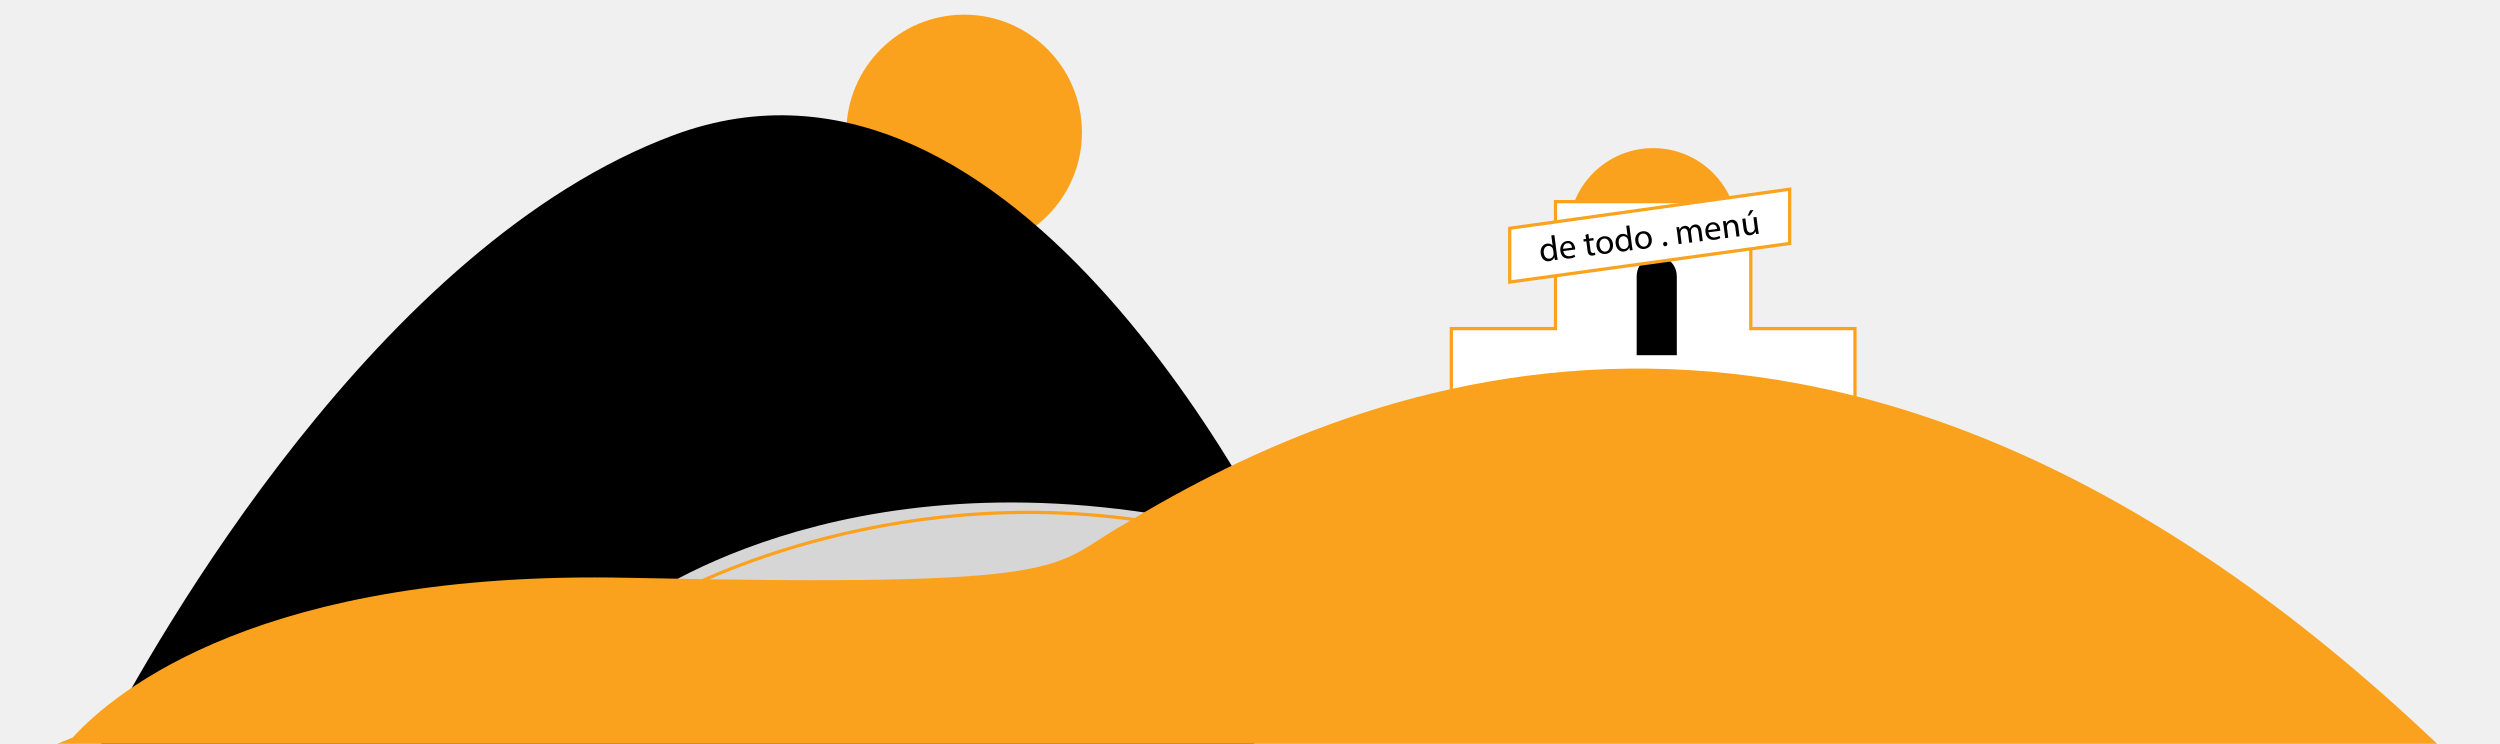
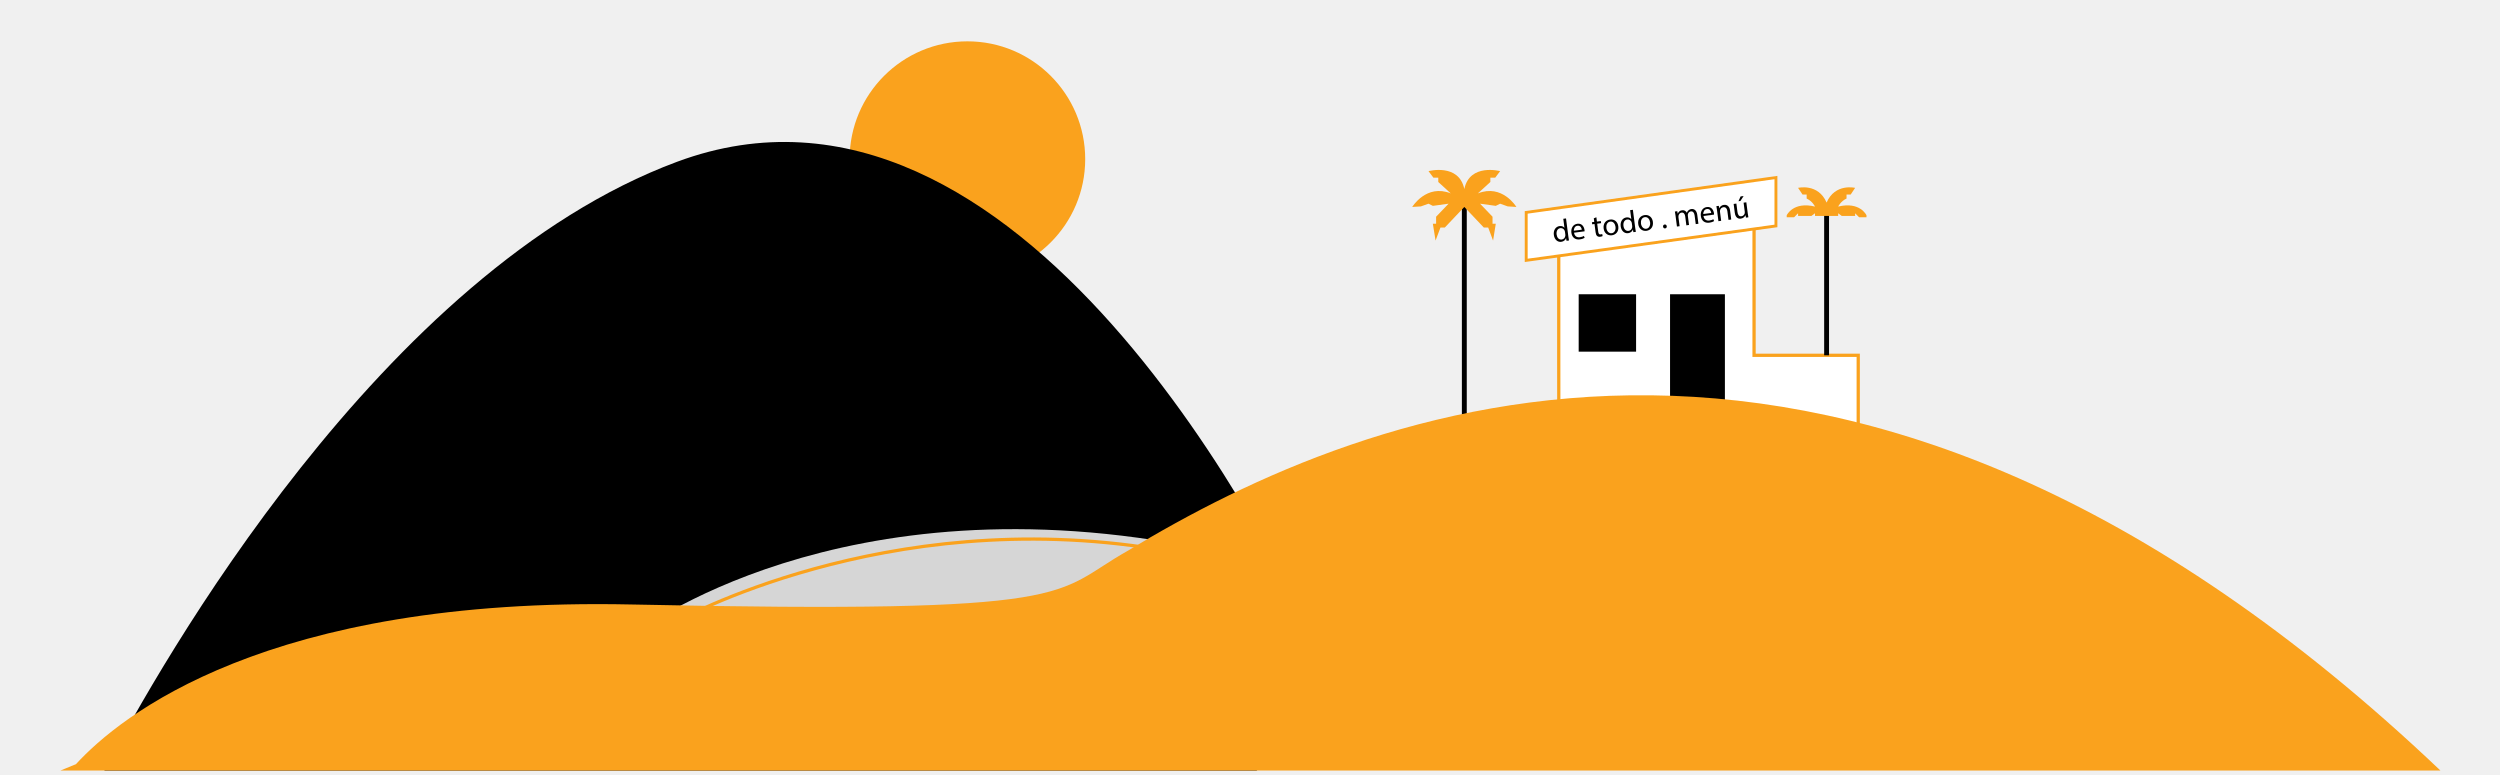
- <svg xmlns="http://www.w3.org/2000/svg" version="1.1" id="Layer_1" x="0px" y="0px" width="768px" height="228.5px" viewBox="0 383.5 768 228.5" enable-background="new 0 383.5 768 228.5" xml:space="preserve">
-   <circle fill="#FAA21D" cx="296.187" cy="424.188" r="36.187" />
+ <svg xmlns="http://www.w3.org/2000/svg" version="1.1" id="Layer_1" x="0px" y="0px" width="768px" height="238px" viewBox="0 0 768 238" enable-background="new 0 0 768 238" xml:space="preserve">
+   <circle fill="#FAA21D" cx="297.187" cy="48.885" r="36.187" />
  <g>
-     <path d="M406,579c-14-33-94-193-199-154C116.304,458.688,47.994,579.664,31.065,612h353.976   C400.501,598.979,409.487,587.221,406,579z" />
+     <path d="M407,203.697c-14-33-94-193-199-154c-90.696,33.688-159.006,154.664-175.935,187h353.976   C401.501,223.675,410.487,211.918,407,203.697z" />
  </g>
-   <path fill="#D6D6D6" d="M194,570c0,0,63-49,175-26s-12,35-12,35l-163,6V570z" />
-   <circle fill="#FAA21D" cx="507.847" cy="455" r="26" />
-   <polygon fill="#FFFFFF" stroke="#FAA21D" stroke-miterlimit="10" points="537.847,484.446 537.847,445.446 507.847,445.446   477.847,445.446 477.847,484.446 445.847,484.446 445.847,515.458 507.847,515.458 569.847,515.458 569.847,484.446 " />
-   <path d="M515.094,468.285L515.094,468.285c0-3.395-2.751-6.146-6.145-6.146s-6.145,2.751-6.145,6.145v0.001h-0.021v24.333h12.334  v-24.333H515.094L515.094,468.285z" />
-   <path fill="#D6D6D6" stroke="#FAA21D" stroke-miterlimit="10" d="M206.667,566.333c0,0,64-36,147.667-22.333s19,41,19,41l-154.427,2  L206.667,566.333z" />
+   <path fill="#D6D6D6" d="M195,194.697c0,0,63-49,175-26s-12,35-12,35l-163,6V194.697z" />
+   <polygon fill="#FFFFFF" stroke="#FAA21D" stroke-miterlimit="10" points="538.847,109.144 538.847,70.144 508.847,70.144   478.847,70.144 478.847,109.144 478.847,109.144 478.875,140.155 508.847,140.155 570.847,140.155 570.847,109.144 " />
  <g>
-     <path fill="#FAA21D" d="M345.341,544.562c0,0-0.001,0-0.002,0C322.007,557.691,333,564,193,561   c-112.18-2.404-157.203,34.354-170.67,49.058c-1.688,0.683-3.282,1.335-4.746,1.942h3.033h18.107H259h489.691   C566.636,439.055,418.777,500.068,345.341,544.562z" />
-   </g>
-   <g>
-     <polygon fill="#FFFFFF" stroke="#FAA31F" stroke-miterlimit="10" points="463.788,453.626 549.788,441.626 549.788,458.293    463.788,470.147  " />
+     <polygon fill="#FFFFFF" stroke="#FAA21D" stroke-width="0.892" stroke-miterlimit="10" points="468.85,65.247 545.567,54.542    545.567,69.41 468.85,79.984  " />
    <g>
-       <path fill="#010101" d="M477.5,455.707l0.811,6.259c0.059,0.46,0.137,0.98,0.215,1.332l-0.847,0.107l-0.157-0.894l-0.021,0.003    c-0.215,0.615-0.789,1.137-1.635,1.245c-1.252,0.161-2.352-0.772-2.555-2.347c-0.232-1.723,0.7-2.918,1.963-3.081    c0.791-0.104,1.375,0.202,1.664,0.589l0.021-0.002l-0.398-3.092L477.5,455.707z M477.145,460.354    c-0.018-0.117-0.048-0.275-0.095-0.391c-0.218-0.581-0.794-1.007-1.5-0.916c-0.976,0.126-1.44,1.057-1.293,2.202    c0.135,1.048,0.76,1.849,1.776,1.717c0.63-0.081,1.154-0.573,1.233-1.302c0.017-0.132,0.011-0.264-0.01-0.412L477.145,460.354z" />
-       <path fill="#010101" d="M480.258,460.614c0.186,1.271,1.064,1.69,2.009,1.568c0.673-0.087,1.063-0.257,1.397-0.451l0.246,0.652    c-0.312,0.192-0.854,0.438-1.68,0.543c-1.596,0.206-2.683-0.72-2.885-2.281c-0.201-1.562,0.561-2.91,2.067-3.104    c1.69-0.22,2.331,1.211,2.454,2.163c0.024,0.191,0.022,0.346,0.024,0.441L480.258,460.614z M482.932,459.585    c-0.066-0.602-0.443-1.498-1.504-1.359c-0.951,0.121-1.256,1.053-1.246,1.715L482.932,459.585z" />
-       <path fill="#010101" d="M487.949,455.305l0.191,1.486l1.35-0.174l0.092,0.717l-1.348,0.174l0.359,2.793    c0.083,0.644,0.312,0.982,0.836,0.914c0.247-0.03,0.424-0.087,0.538-0.134l0.134,0.699c-0.173,0.1-0.453,0.188-0.818,0.234    c-0.438,0.057-0.81-0.035-1.065-0.264c-0.304-0.243-0.459-0.691-0.538-1.301l-0.363-2.825l-0.804,0.104l-0.093-0.718l0.803-0.104    l-0.16-1.24L487.949,455.305z" />
-       <path fill="#010101" d="M495.502,458.43c0.247,1.915-0.973,2.923-2.223,3.083c-1.402,0.182-2.615-0.707-2.828-2.344    c-0.223-1.732,0.779-2.896,2.214-3.081C494.152,455.896,495.298,456.847,495.502,458.43z M491.4,459.015    c0.146,1.135,0.91,1.904,1.83,1.786c0.898-0.116,1.465-1.048,1.312-2.214c-0.112-0.878-0.694-1.936-1.809-1.79    C491.622,456.94,491.273,458.028,491.4,459.015z" />
-       <path fill="#010101" d="M500.523,452.734l0.809,6.26c0.061,0.46,0.139,0.981,0.217,1.332l-0.846,0.108l-0.16-0.895l-0.021,0.003    c-0.214,0.614-0.787,1.136-1.634,1.245c-1.252,0.16-2.353-0.773-2.555-2.348c-0.231-1.723,0.698-2.919,1.963-3.081    c0.79-0.104,1.375,0.201,1.663,0.588l0.021-0.002l-0.398-3.092L500.523,452.734z M500.166,457.382    c-0.016-0.118-0.047-0.277-0.094-0.393c-0.217-0.579-0.795-1.007-1.5-0.914c-0.976,0.126-1.44,1.057-1.293,2.199    c0.135,1.051,0.761,1.851,1.776,1.72c0.632-0.082,1.154-0.573,1.234-1.304c0.017-0.131,0.01-0.263-0.011-0.412L500.166,457.382z" />
-       <path fill="#010101" d="M507.414,456.892c0.246,1.916-0.973,2.922-2.225,3.084c-1.4,0.182-2.613-0.707-2.826-2.345    c-0.224-1.732,0.779-2.896,2.213-3.081C506.064,454.357,507.209,455.309,507.414,456.892z M503.312,457.478    c0.146,1.133,0.909,1.903,1.829,1.785c0.898-0.115,1.464-1.048,1.312-2.214c-0.111-0.878-0.693-1.934-1.809-1.79    C503.533,455.402,503.186,456.489,503.312,457.478z" />
-       <path fill="#010101" d="M510.916,458.551c-0.053-0.396,0.182-0.709,0.556-0.758c0.375-0.048,0.668,0.194,0.72,0.593    c0.049,0.385-0.16,0.706-0.556,0.758C511.261,459.19,510.966,458.935,510.916,458.551z" />
-       <path fill="#010101" d="M515.209,454.721c-0.068-0.533-0.137-0.972-0.225-1.396l0.824-0.106l0.149,0.829l0.032-0.004    c0.226-0.528,0.646-1.052,1.502-1.162c0.707-0.091,1.298,0.269,1.603,0.849l0.021-0.004c0.125-0.309,0.298-0.56,0.49-0.748    c0.281-0.273,0.606-0.445,1.1-0.511c0.686-0.089,1.761,0.229,1.99,2.027l0.396,3.049l-0.921,0.118l-0.378-2.934    c-0.129-0.992-0.569-1.547-1.329-1.447c-0.534,0.068-0.9,0.52-1.003,1c-0.024,0.134-0.035,0.309-0.015,0.479l0.414,3.199    l-0.92,0.118l-0.401-3.104c-0.105-0.822-0.548-1.376-1.265-1.283c-0.59,0.076-0.957,0.604-1.045,1.094    c-0.035,0.146-0.037,0.31-0.017,0.47l0.401,3.125l-0.92,0.118L515.209,454.721z" />
-       <path fill="#010101" d="M524.836,454.859c0.188,1.271,1.066,1.688,2.009,1.567c0.675-0.087,1.063-0.257,1.397-0.452l0.248,0.654    c-0.312,0.19-0.855,0.437-1.682,0.543c-1.595,0.206-2.683-0.72-2.884-2.281c-0.201-1.561,0.56-2.91,2.067-3.104    c1.689-0.22,2.332,1.211,2.455,2.161c0.023,0.193,0.021,0.347,0.023,0.443L524.836,454.859z M527.51,453.829    c-0.066-0.603-0.443-1.498-1.504-1.361c-0.951,0.123-1.257,1.056-1.246,1.716L527.51,453.829z" />
-       <path fill="#010101" d="M529.497,452.876c-0.067-0.534-0.136-0.974-0.224-1.396l0.834-0.107l0.164,0.85l0.021-0.003    c0.193-0.524,0.73-1.084,1.588-1.194c0.717-0.092,1.885,0.191,2.111,1.969l0.399,3.093l-0.94,0.121l-0.385-2.983    c-0.108-0.836-0.51-1.49-1.396-1.377c-0.619,0.08-1.045,0.581-1.139,1.127c-0.026,0.123-0.026,0.286-0.008,0.446l0.402,3.112    l-0.941,0.122L529.497,452.876z" />
-       <path fill="#010101" d="M540.076,453.914c0.068,0.535,0.142,1.005,0.228,1.406l-0.835,0.106l-0.162-0.839l-0.021,0.003    c-0.19,0.449-0.668,1.065-1.588,1.185c-0.812,0.105-1.844-0.219-2.08-2.035l-0.391-3.028l0.94-0.122l0.37,2.868    c0.127,0.981,0.514,1.606,1.367,1.498c0.633-0.082,1.015-0.577,1.131-1.019c0.035-0.146,0.046-0.319,0.023-0.492l-0.408-3.176    l0.939-0.123L540.076,453.914z M538.66,447.995l-1.106,1.696l-0.675,0.088l0.743-1.649L538.66,447.995z" />
+       <path d="M481.082,67.104l0.721,5.583c0.054,0.411,0.123,0.876,0.192,1.188l-0.755,0.098l-0.142-0.797l-0.019,0.002    c-0.191,0.549-0.704,1.014-1.458,1.111c-1.116,0.144-2.098-0.69-2.278-2.094c-0.208-1.535,0.624-2.604,1.751-2.748    c0.705-0.092,1.227,0.18,1.484,0.525l0.02-0.002l-0.356-2.758L481.082,67.104z M480.764,71.249    c-0.014-0.104-0.042-0.247-0.084-0.349c-0.193-0.518-0.708-0.898-1.338-0.816c-0.869,0.111-1.286,0.942-1.153,1.964    c0.12,0.935,0.678,1.648,1.586,1.532c0.562-0.072,1.029-0.512,1.101-1.162c0.014-0.117,0.009-0.232-0.009-0.367L480.764,71.249z" />
+       <path d="M483.542,71.482c0.165,1.134,0.951,1.508,1.792,1.398c0.6-0.078,0.949-0.229,1.247-0.403l0.221,0.583    c-0.278,0.172-0.764,0.389-1.499,0.484c-1.423,0.184-2.393-0.643-2.573-2.035c-0.179-1.395,0.5-2.598,1.846-2.771    c1.508-0.193,2.08,1.08,2.189,1.93c0.022,0.172,0.021,0.309,0.022,0.395L483.542,71.482z M485.927,70.562    c-0.06-0.535-0.396-1.336-1.342-1.213c-0.849,0.108-1.12,0.939-1.111,1.53L485.927,70.562z" />
+       <path d="M490.403,66.744l0.172,1.326l1.202-0.155l0.082,0.64l-1.202,0.155l0.321,2.491c0.074,0.573,0.278,0.877,0.746,0.815    c0.221-0.028,0.378-0.077,0.48-0.119l0.119,0.624c-0.154,0.088-0.405,0.168-0.73,0.211c-0.391,0.051-0.722-0.033-0.952-0.236    c-0.27-0.217-0.409-0.616-0.479-1.16l-0.325-2.52l-0.716,0.092l-0.082-0.639l0.715-0.093l-0.143-1.107L490.403,66.744z" />
+       <path d="M497.141,69.532c0.221,1.708-0.867,2.606-1.982,2.75c-1.251,0.162-2.333-0.63-2.522-2.091    c-0.199-1.546,0.695-2.583,1.975-2.748C495.937,67.271,496.959,68.12,497.141,69.532z M493.481,70.055    c0.131,1.011,0.812,1.698,1.633,1.593c0.802-0.104,1.306-0.935,1.171-1.976c-0.101-0.783-0.62-1.725-1.613-1.596    C493.68,68.203,493.368,69.175,493.481,70.055z" />
+       <path d="M501.62,64.451l0.721,5.584c0.053,0.41,0.123,0.876,0.192,1.188l-0.754,0.098l-0.143-0.797l-0.02,0.003    c-0.19,0.549-0.702,1.013-1.457,1.11c-1.117,0.145-2.097-0.689-2.278-2.094c-0.208-1.535,0.624-2.603,1.75-2.748    c0.706-0.092,1.227,0.18,1.484,0.525l0.02-0.002l-0.355-2.758L501.62,64.451z M501.302,68.598    c-0.015-0.105-0.042-0.248-0.084-0.349c-0.193-0.519-0.708-0.898-1.338-0.817c-0.87,0.112-1.286,0.943-1.153,1.964    c0.12,0.936,0.679,1.649,1.585,1.532c0.562-0.073,1.031-0.512,1.103-1.161c0.014-0.118,0.008-0.234-0.009-0.368L501.302,68.598z" />
+       <path d="M507.768,68.16c0.22,1.709-0.867,2.606-1.984,2.75c-1.25,0.162-2.332-0.631-2.521-2.091    c-0.2-1.546,0.695-2.583,1.974-2.749C506.563,65.899,507.584,66.748,507.768,68.16z M504.108,68.682    c0.131,1.012,0.811,1.699,1.632,1.594c0.802-0.104,1.306-0.936,1.172-1.975c-0.102-0.783-0.621-1.726-1.614-1.598    C504.306,66.832,503.995,67.803,504.108,68.682z" />
+       <path d="M510.892,69.641c-0.047-0.354,0.161-0.633,0.494-0.676c0.335-0.043,0.596,0.174,0.642,0.528    c0.044,0.343-0.143,0.63-0.495,0.675C511.198,70.211,510.936,69.982,510.892,69.641z" />
+       <path d="M514.721,66.224c-0.062-0.477-0.122-0.867-0.199-1.245l0.735-0.095l0.134,0.739l0.029-0.004    c0.2-0.472,0.577-0.938,1.34-1.036c0.63-0.081,1.157,0.239,1.429,0.757l0.018-0.004c0.111-0.274,0.265-0.498,0.438-0.666    c0.251-0.246,0.541-0.399,0.98-0.456c0.61-0.079,1.569,0.204,1.776,1.809l0.351,2.72l-0.82,0.105l-0.338-2.615    c-0.114-0.887-0.508-1.381-1.186-1.293c-0.477,0.062-0.804,0.463-0.895,0.893c-0.023,0.119-0.032,0.275-0.012,0.428l0.368,2.854    l-0.82,0.105l-0.358-2.768c-0.095-0.734-0.488-1.227-1.128-1.145c-0.525,0.068-0.853,0.537-0.932,0.975    c-0.031,0.131-0.033,0.275-0.015,0.419l0.36,2.788l-0.821,0.105L514.721,66.224z" />
+       <path d="M523.309,66.348c0.166,1.133,0.951,1.507,1.791,1.398c0.602-0.077,0.95-0.229,1.249-0.403l0.22,0.583    c-0.277,0.172-0.764,0.389-1.499,0.484c-1.423,0.184-2.393-0.643-2.572-2.035c-0.18-1.395,0.499-2.597,1.845-2.771    c1.508-0.193,2.08,1.08,2.19,1.93c0.021,0.172,0.02,0.308,0.021,0.395L523.309,66.348z M525.694,65.428    c-0.061-0.535-0.396-1.336-1.342-1.214c-0.849,0.109-1.12,0.94-1.111,1.53L525.694,65.428z" />
+       <path d="M527.467,64.578c-0.062-0.477-0.121-0.867-0.199-1.245l0.744-0.097l0.146,0.758l0.02-0.002    c0.173-0.469,0.651-0.968,1.415-1.066c0.64-0.082,1.682,0.171,1.886,1.755l0.356,2.759l-0.84,0.108l-0.344-2.663    c-0.097-0.744-0.453-1.328-1.246-1.227c-0.553,0.071-0.932,0.518-1.015,1.004c-0.024,0.111-0.024,0.256-0.007,0.399l0.359,2.776    l-0.841,0.109L527.467,64.578z" />
+       <path d="M536.905,65.504c0.061,0.478,0.124,0.896,0.201,1.256l-0.745,0.096l-0.145-0.748l-0.02,0.002    c-0.171,0.4-0.596,0.951-1.416,1.057c-0.725,0.094-1.646-0.195-1.855-1.817l-0.349-2.701l0.84-0.108l0.33,2.559    c0.113,0.877,0.457,1.434,1.221,1.336c0.563-0.073,0.904-0.516,1.009-0.907c0.031-0.13,0.04-0.286,0.021-0.438l-0.365-2.835    l0.839-0.108L536.905,65.504z M535.642,60.224l-0.988,1.515l-0.602,0.078l0.663-1.473L535.642,60.224z" />
    </g>
  </g>
+   <path fill="#D6D6D6" stroke="#FAA21D" stroke-miterlimit="10" d="M207.667,191.03c0,0,64-36,147.667-22.333s19,41,19,41l-154.427,2  L207.667,191.03z" />
+   <rect x="484.97" y="90.395" width="17.635" height="17.635" />
+   <rect x="513.04" y="90.395" width="16.849" height="37.969" />
+   <rect x="449.088" y="63.49" width="1.5" height="65.096" />
+   <rect x="560.381" y="63.269" width="1.5" height="45.875" />
+   <path fill="#FAA21D" d="M564.69,63.461c0,0,0.754-1.643,2.567-2.465v-1.231h1.267l1.369-2.054c0,0-6.161-1.506-8.763,4.518  c-2.602-6.023-8.762-4.518-8.762-4.518l1.368,2.054h1.268v1.231c1.813,0.822,2.566,2.465,2.566,2.465  c-6.709-1.643-8.693,2.67-8.693,2.67v0.616h2.259l1.232-1.232v0.821h4.107l1.095-0.821v0.821h3.56h3.56v-0.821l1.096,0.821h4.107  v-0.821l1.231,1.232h2.26v-0.616C573.385,66.131,571.399,61.818,564.69,63.461z" />
+   <path fill="#FAA21D" d="M454.005,59.407l3.833-3.5v-1.333h1.5l1.5-2c0,0-9.333-2.5-11,5.5c-1.666-8-11-5.5-11-5.5l1.5,2h1.5v1.333  l3.834,3.5c-7.5-3-11.834,4.167-11.834,4.167l2.667-0.167l2.333-0.833l1.334,0.666l4.833-0.666l-3.833,4v2.166h-1l0.833,5.167l1.5-4  h1.333l6-6.333l6,6.333h1.334l1.5,4l0.833-5.167h-1v-2.166l-3.833-4l4.833,0.666l1.333-0.666l2.334,0.833l2.666,0.167  C465.838,63.574,461.505,56.407,454.005,59.407z" />
+   <g>
+     <path fill="#FAA21D" d="M346.341,169.259c0,0-0.001,0.001-0.002,0.001C323.007,182.389,334,188.697,194,185.697   C81.82,183.293,36.797,220.05,23.33,234.755c-1.688,0.682-3.282,1.335-4.746,1.942h3.033h18.107H260h489.691   C567.636,63.752,419.777,124.766,346.341,169.259z" />
+   </g>
</svg>
